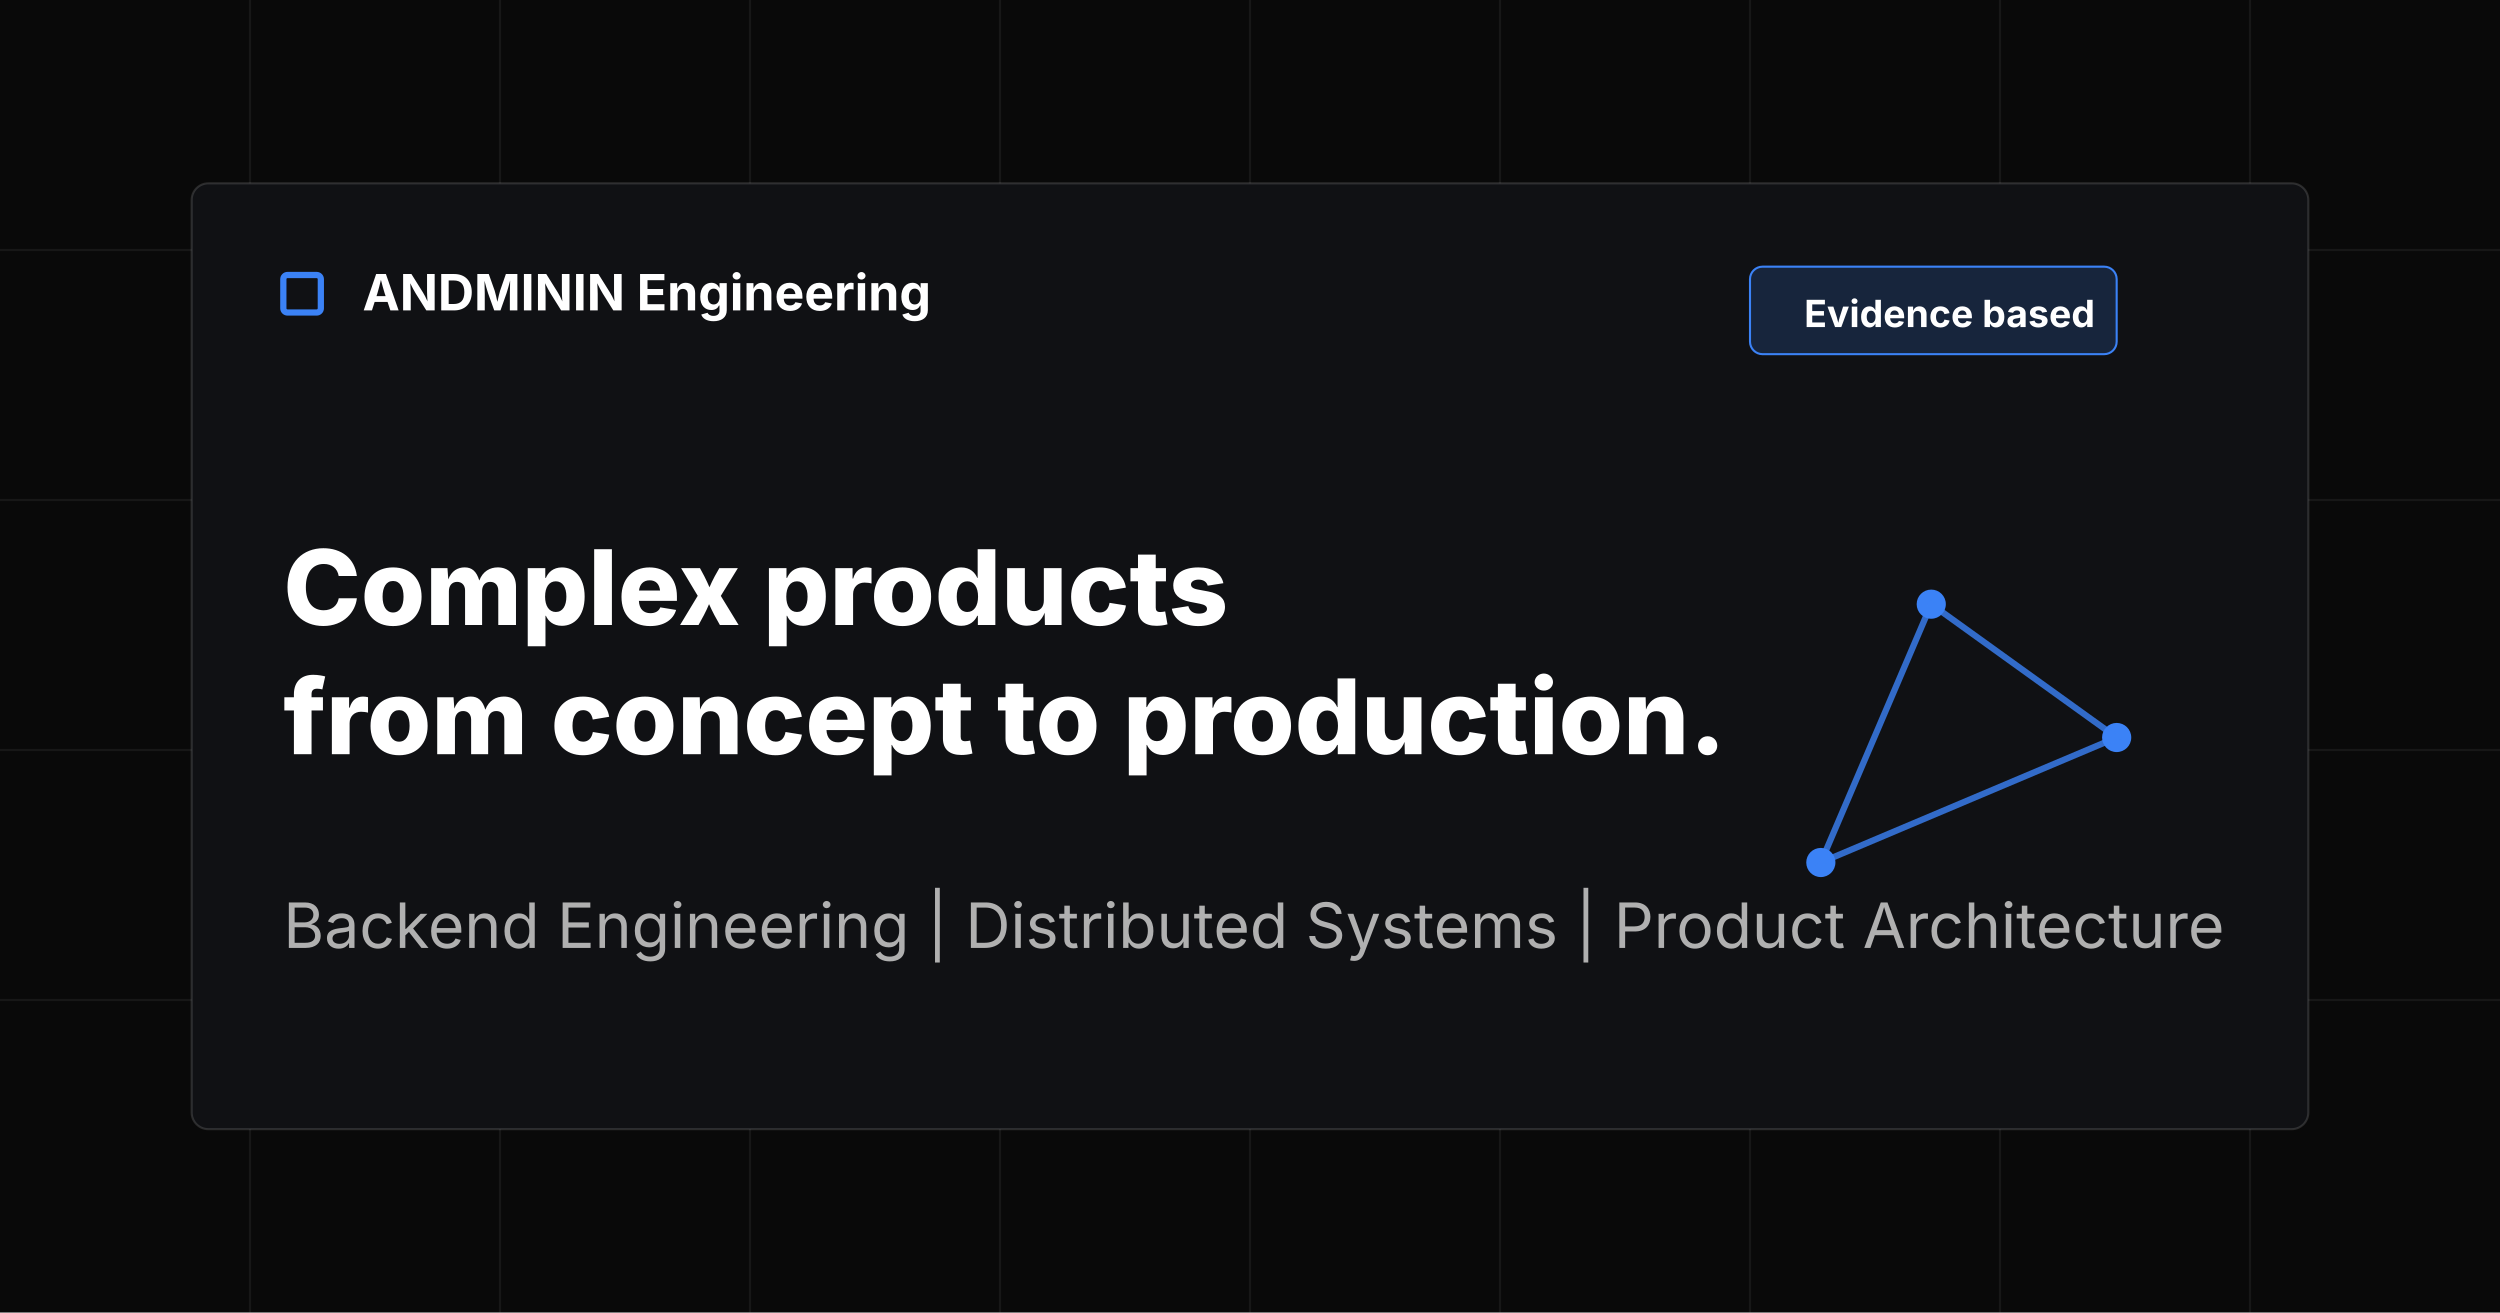
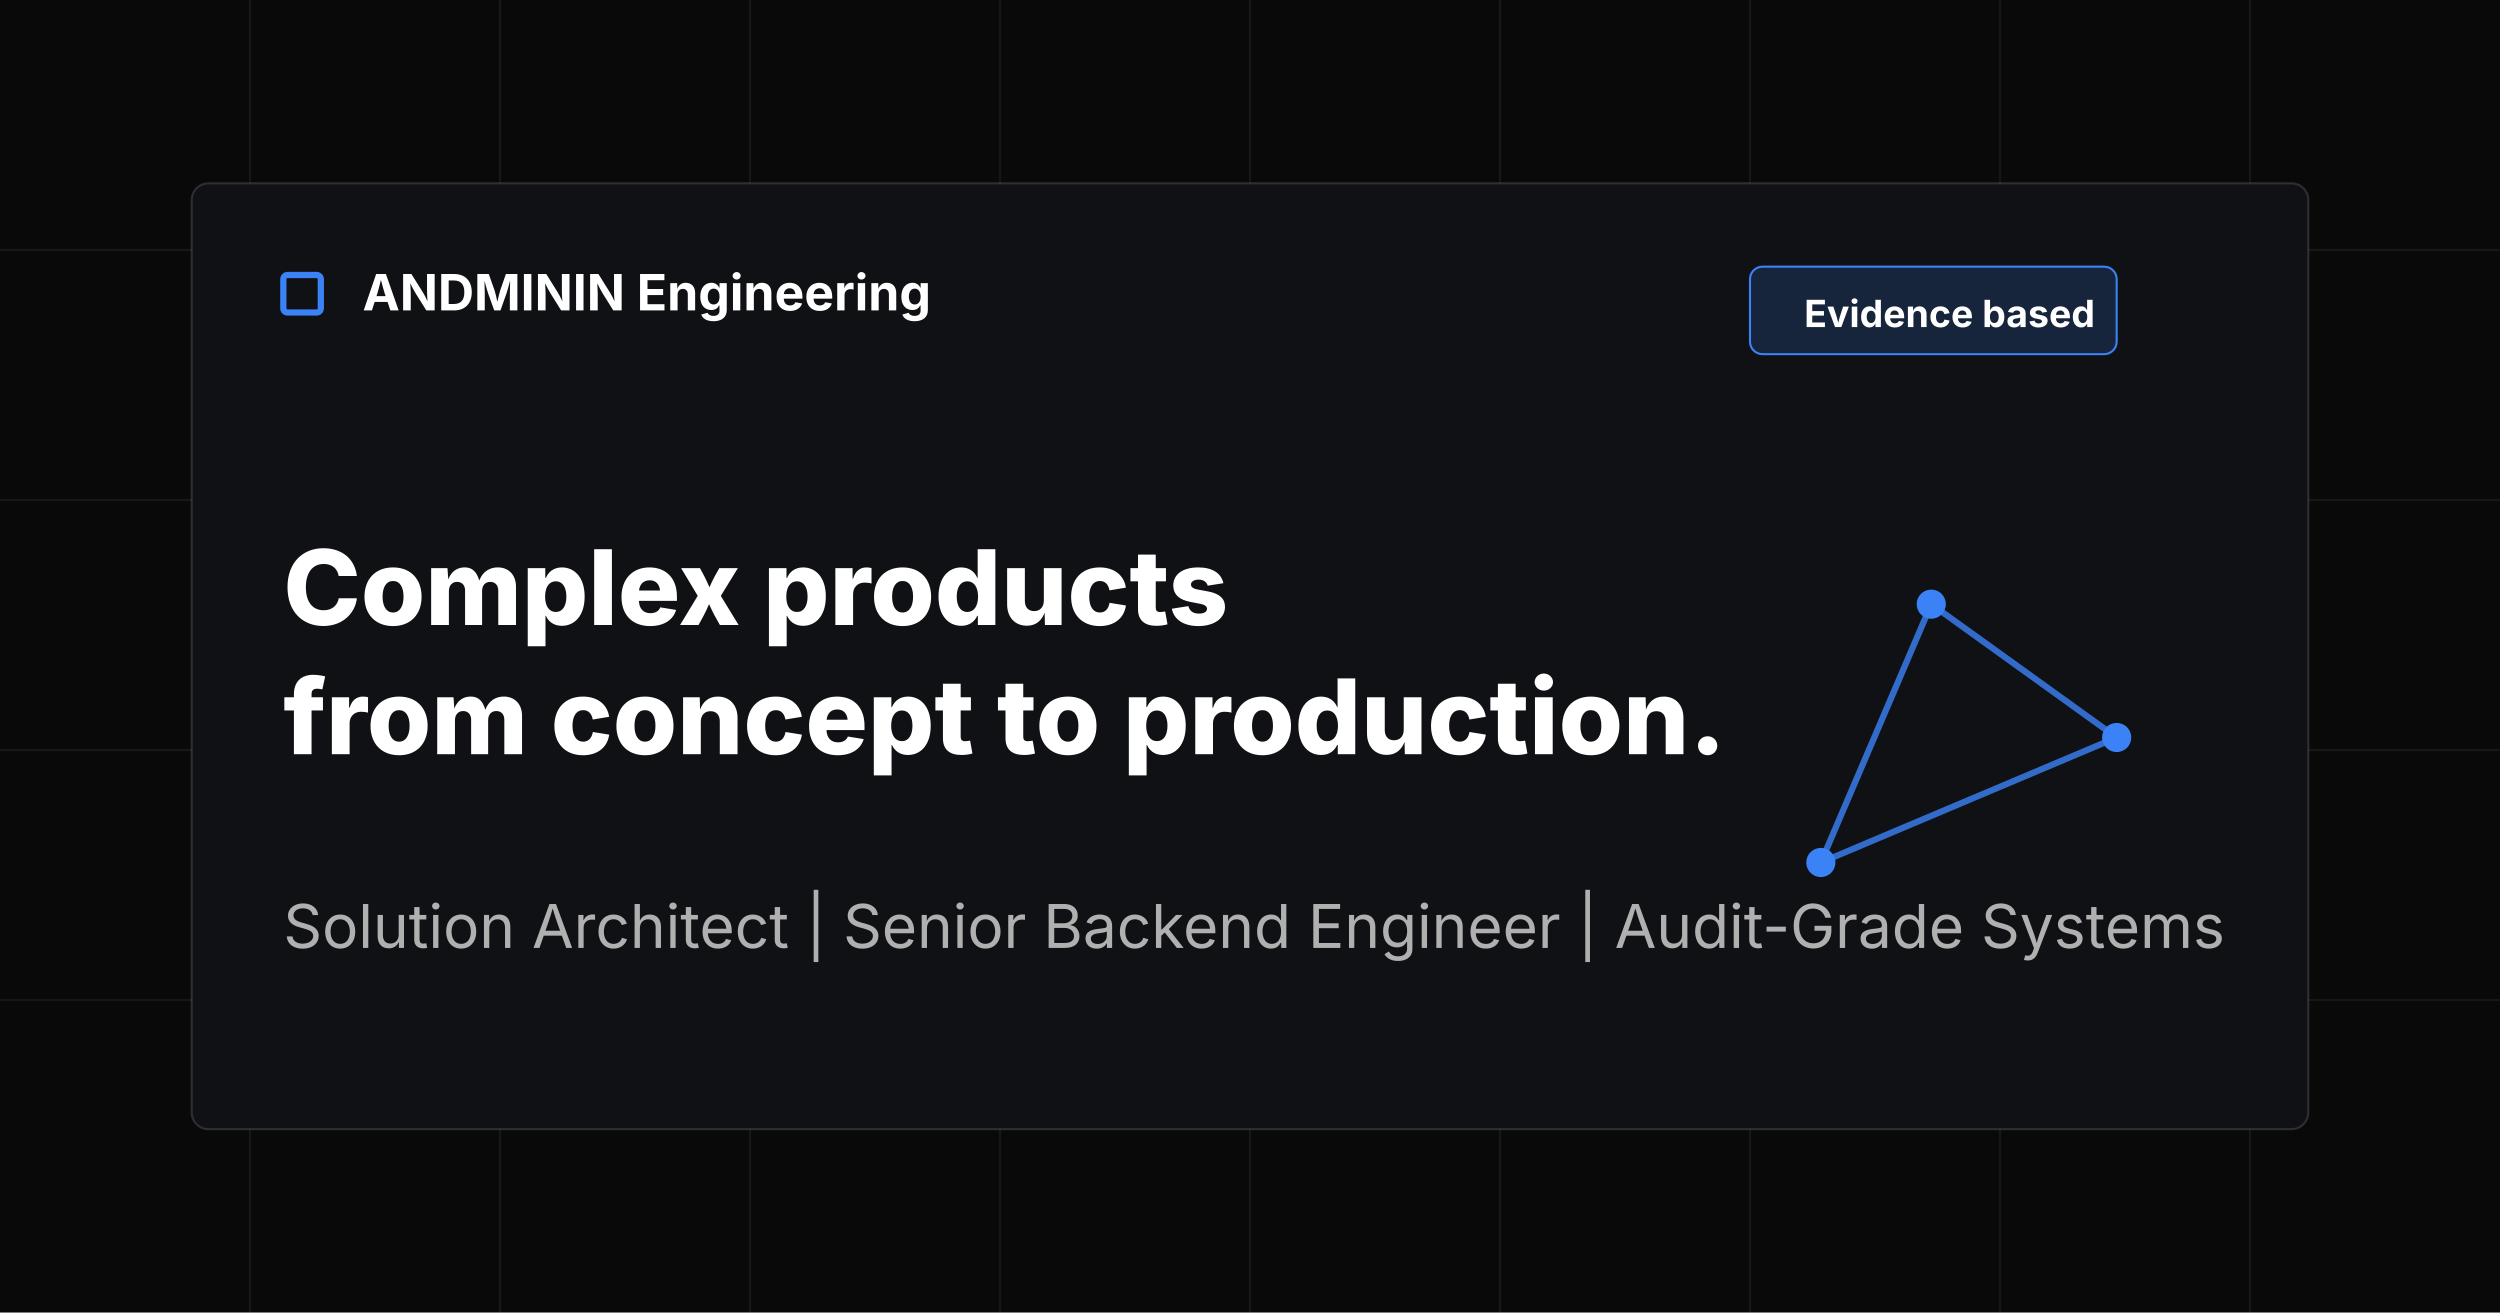
<svg xmlns="http://www.w3.org/2000/svg" width="1200" height="630" viewBox="0 0 1200 630" fill="none" role="img" aria-labelledby="title description">
  <rect width="1200" height="630" fill="#090909" />
  <path d="M0 120H1200M0 240H1200M0 360H1200M0 480H1200M120 0V630M240 0V630M360 0V630M480 0V630M600 0V630M720 0V630M840 0V630M960 0V630M1080 0V630" stroke="white" stroke-opacity="0.06" />
  <rect x="92" y="88" width="1016" height="454" rx="8" fill="#101114" stroke="white" stroke-opacity="0.14" />
  <rect x="136" y="132" width="18" height="18" rx="2" stroke="#3B82F6" stroke-width="3" />
  <text x="174" y="149" fill="#FFFFFF" font-family="Inter, Arial, sans-serif" font-size="24" font-weight="700">ANDMININ Engineering</text>
  <text x="136" y="300" fill="#FFFFFF" font-family="Inter, Arial, sans-serif" font-size="50" font-weight="800">Complex products</text>
  <text x="136" y="362" fill="#FFFFFF" font-family="Inter, Arial, sans-serif" font-size="50" font-weight="800">from concept to production.</text>
-   <text x="136" y="455" fill="#B0B0B0" font-family="Inter, Arial, sans-serif" font-size="30">Backend Engineering | Distributed Systems | Product Architecture</text>
+   <text x="136" y="455" fill="#B0B0B0" font-family="Inter, Arial, sans-serif" font-size="29">Solution Architect | Senior Backend Engineer | Audit-Grade Systems</text>
  <rect x="840" y="128" width="176" height="42" rx="6" fill="#3B82F6" fill-opacity="0.18" stroke="#3B82F6" />
  <text x="866" y="157" fill="#FFFFFF" font-family="Inter, Arial, sans-serif" font-size="18" font-weight="700">Evidence based</text>
  <circle cx="927" cy="290" r="7" fill="#3B82F6" />
  <circle cx="1016" cy="354" r="7" fill="#3B82F6" />
  <circle cx="874" cy="414" r="7" fill="#3B82F6" />
  <path d="M927 290L1016 354L874 414L927 290Z" stroke="#3B82F6" stroke-width="3" stroke-opacity="0.8" />
</svg>
